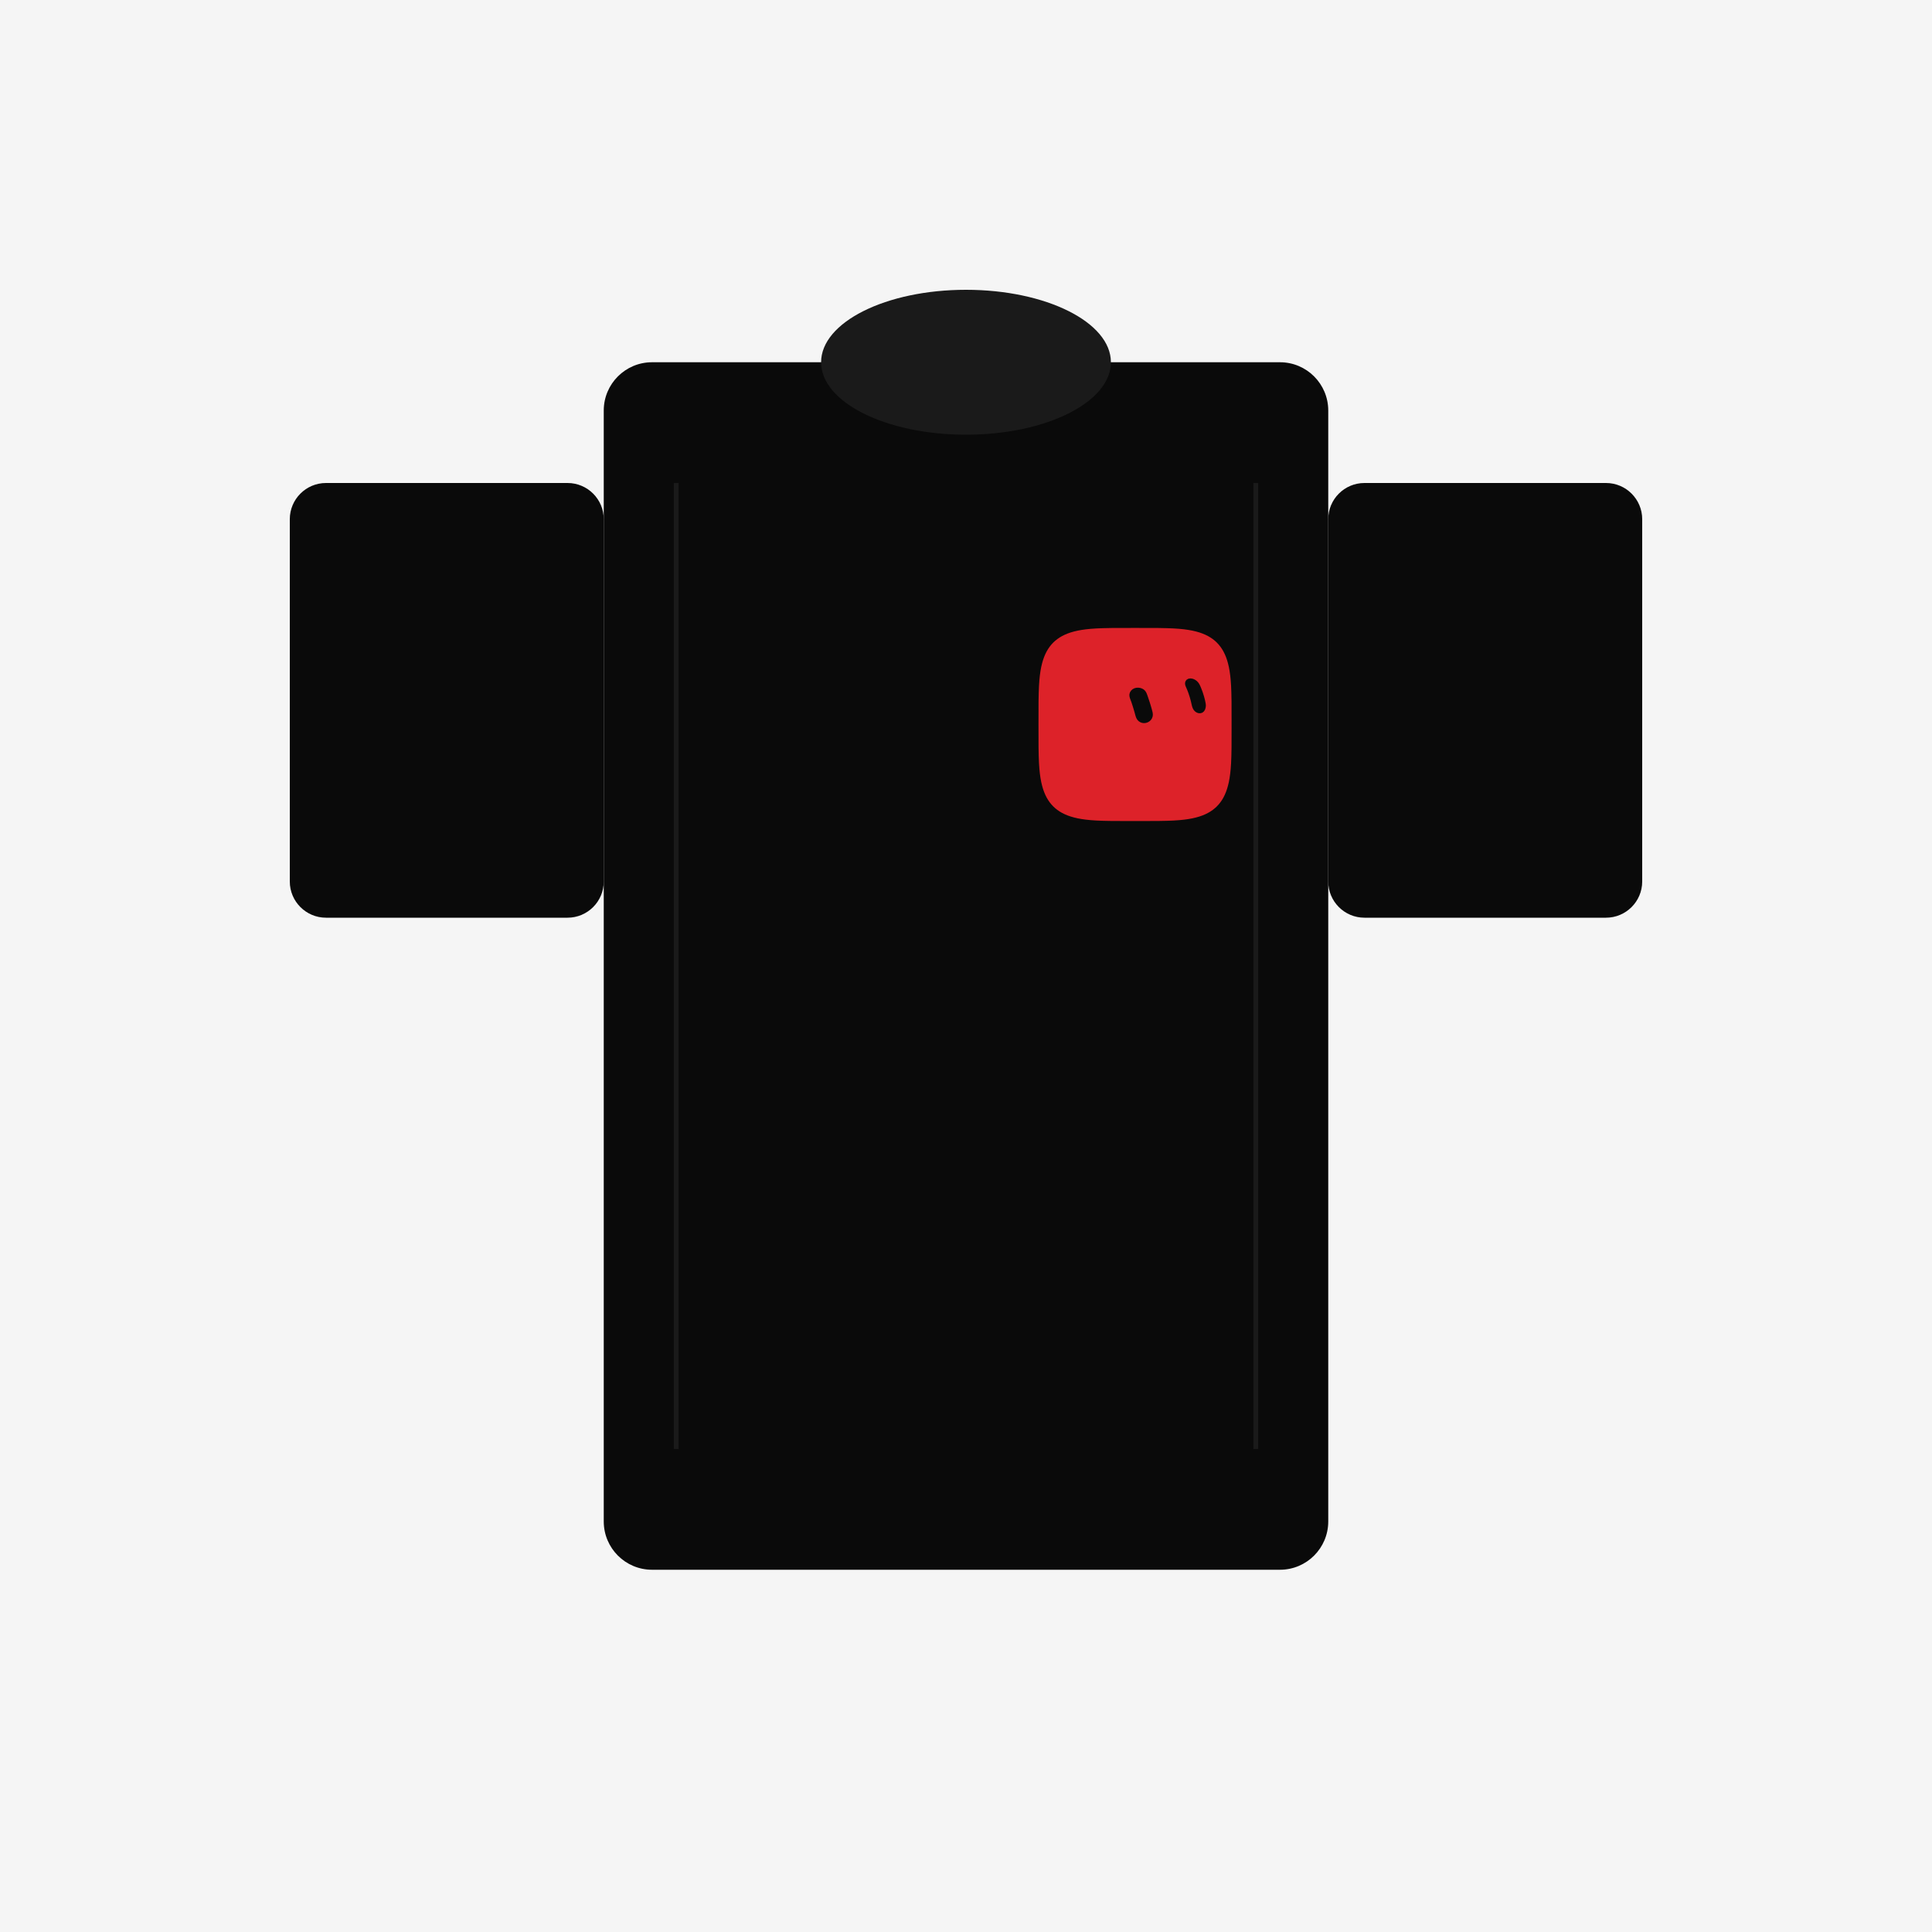
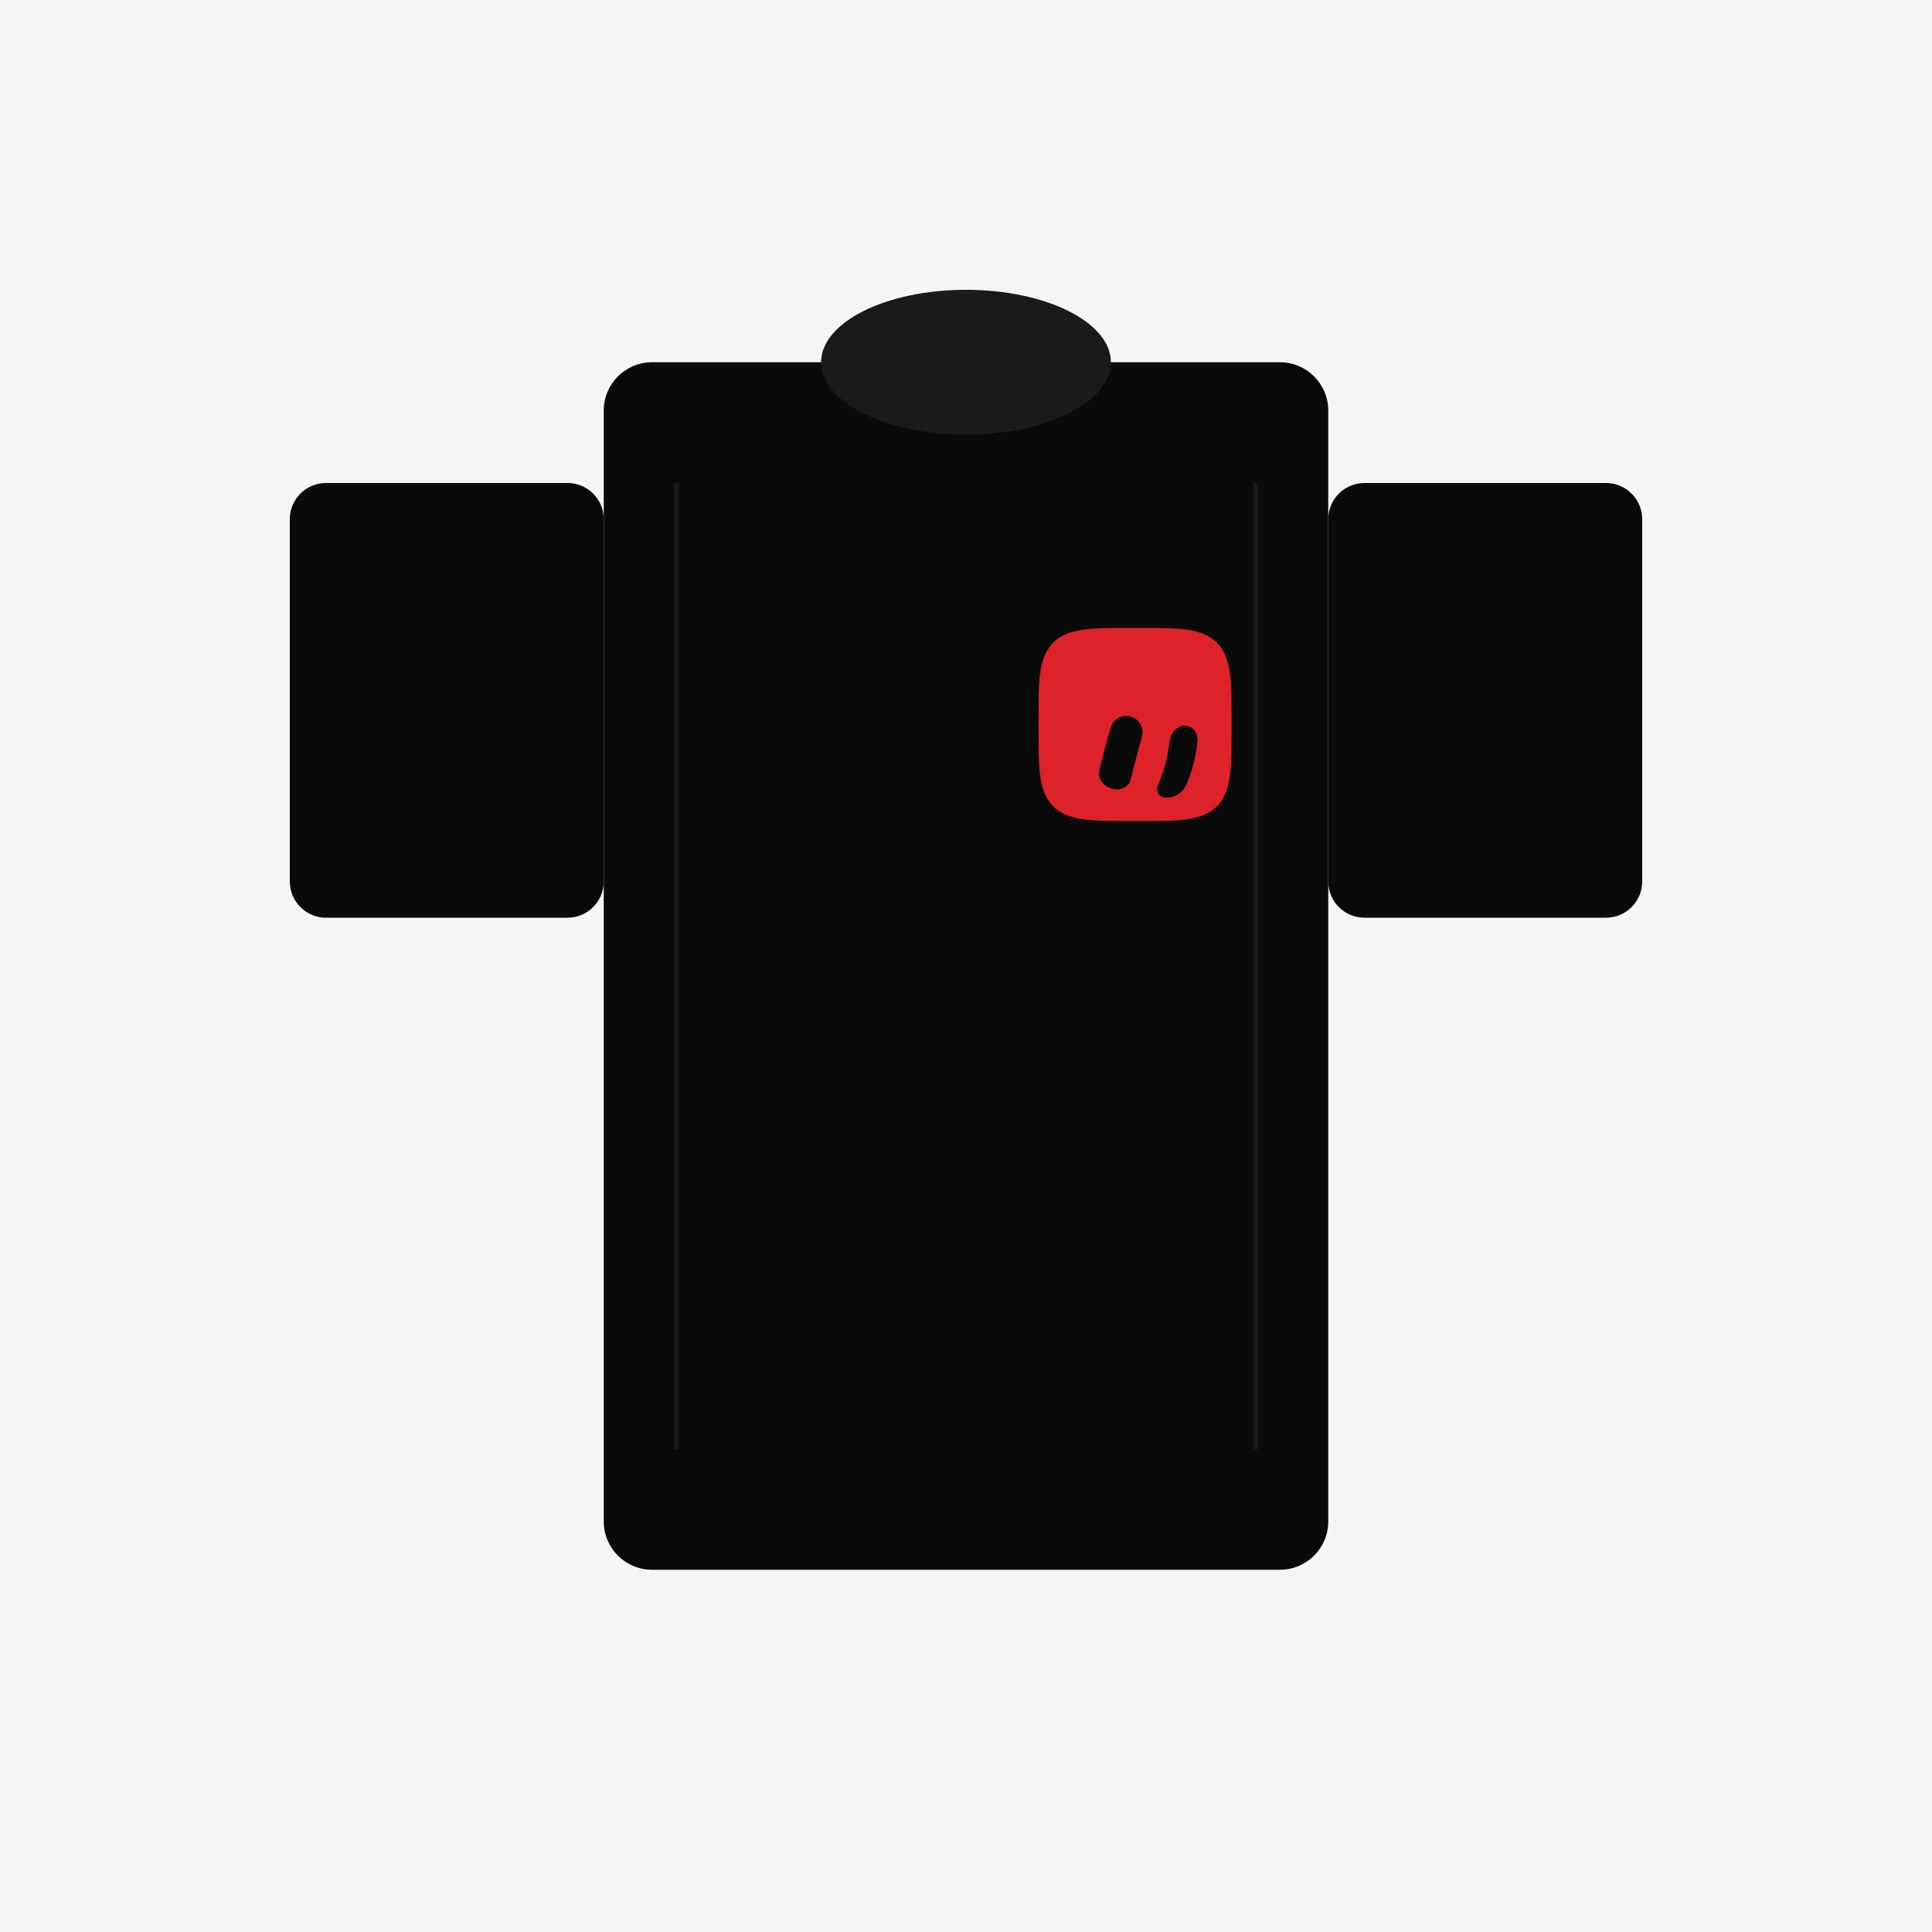
<svg xmlns="http://www.w3.org/2000/svg" width="800" height="800" viewBox="0 0 800 800">
  <defs>
    <style>
      .flatlay-background { fill: #F5F5F5; }
      .tee { fill: #0A0A0A; }
    </style>
  </defs>
  <rect width="800" height="800" class="flatlay-background" />
  <g class="tee">
    <rect x="250" y="150" width="300" height="500" rx="20" fill="#0A0A0A" />
    <ellipse cx="400" cy="150" rx="60" ry="30" fill="#1A1A1A" />
    <rect x="120" y="200" width="130" height="180" rx="15" fill="#0A0A0A" />
    <rect x="550" y="200" width="130" height="180" rx="15" fill="#0A0A0A" />
    <line x1="280" y1="200" x2="280" y2="600" stroke="#1A1A1A" stroke-width="2" />
    <line x1="520" y1="200" x2="520" y2="600" stroke="#1A1A1A" stroke-width="2" />
  </g>
  <g transform="translate(430, 260) scale(0.35)">
-     <g class="grok-bot-mark" data-official-id="squircle" data-picker-shape="rounded-square">
-       <path class="grok-bot-mark__compound" fill="#DD2229" fill-rule="evenodd" d="M228.49 114.27C228.49 123.33 228.47 135.16 228.43 141.46C228.38 147.76 228.32 148.96 228.22 152.06C228.14 155.17 228.03 157.62 227.9 160.07C227.76 162.51 227.62 164.66 227.44 166.73C227.26 168.8 227.07 170.68 226.85 172.5C226.63 174.33 226.39 176.01 226.12 177.65C225.85 179.28 225.57 180.82 225.27 182.31C224.96 183.8 224.62 185.2 224.26 186.56C223.91 187.93 223.54 189.23 223.13 190.49C222.73 191.74 222.31 192.94 221.86 194.11C221.41 195.27 220.93 196.39 220.44 197.48C219.95 198.56 219.43 199.59 218.88 200.61C218.34 201.61 217.76 202.58 217.18 203.52C216.58 204.46 215.96 205.36 215.31 206.23C214.67 207.11 213.99 207.95 213.29 208.76C212.6 209.57 211.87 210.35 211.11 211.11C210.35 211.87 209.57 212.6 208.76 213.29C207.95 213.99 207.11 214.67 206.23 215.31C205.36 215.96 204.46 216.58 203.52 217.18C202.58 217.76 201.61 218.34 200.61 218.88C199.59 219.43 198.56 219.95 197.48 220.44C196.39 220.93 195.27 221.41 194.11 221.86C192.94 222.31 191.74 222.73 190.49 223.13C189.23 223.54 187.93 223.91 186.56 224.26C185.2 224.62 183.8 224.96 182.31 225.27C180.82 225.57 179.28 225.85 177.65 226.12C176.01 226.39 174.33 226.63 172.5 226.85C170.68 227.07 168.8 227.26 166.73 227.44C164.66 227.62 162.51 227.76 160.07 227.9C157.62 228.03 155.17 228.14 152.06 228.22C148.96 228.32 147.76 228.38 141.46 228.43C135.16 228.47 123.33 228.49 114.27 228.49C105.21 228.49 93.39 228.47 87.08 228.43C80.78 228.38 79.58 228.32 76.48 228.22C73.38 228.14 70.92 228.03 68.48 227.9C66.03 227.76 63.9 227.62 61.81 227.44C59.74 227.26 57.87 227.07 56.04 226.85C54.21 226.63 52.53 226.39 50.89 226.12C49.26 225.85 47.72 225.57 46.24 225.27C44.75 224.96 43.34 224.62 41.98 224.26C40.61 223.91 39.31 223.54 38.06 223.13C36.8 222.73 35.6 222.31 34.43 221.86C33.27 221.41 32.15 220.93 31.07 220.44C29.98 219.95 28.95 219.43 27.93 218.88C26.93 218.34 25.96 217.76 25.02 217.18C24.08 216.58 23.18 215.96 22.31 215.31C21.43 214.67 20.59 213.99 19.78 213.29C18.97 212.6 18.19 211.87 17.43 211.11C16.67 210.35 15.95 209.57 15.25 208.76C14.55 207.95 13.87 207.11 13.23 206.23C12.58 205.36 11.96 204.46 11.37 203.52C10.78 202.58 10.2 201.61 9.66 200.61C9.11 199.59 8.6 198.56 8.1 197.48C7.61 196.39 7.13 195.27 6.69 194.11C6.24 192.94 5.81 191.74 5.41 190.49C5.01 189.23 4.63 187.93 4.28 186.56C3.93 185.2 3.59 183.8 3.28 182.31C2.98 180.82 2.69 179.28 2.42 177.65C2.15 176.01 1.92 174.33 1.69 172.5C1.47 170.68 1.28 168.8 1.1 166.73C0.93 164.66 0.78 162.51 0.64 160.07C0.51 157.62 0.4 155.17 0.32 152.06C0.22 148.96 0.16 147.76 0.11 141.46C0.07 135.16 0.05 123.33 0.05 114.27C0.05 105.21 0.07 93.39 0.11 87.08C0.16 80.78 0.22 79.58 0.32 76.48C0.4 73.38 0.51 70.92 0.64 68.48C0.78 66.03 0.93 63.9 1.1 61.81C1.28 59.74 1.47 57.87 1.69 56.04C1.92 54.21 2.15 52.53 2.42 50.89C2.69 49.26 2.98 47.72 3.28 46.24C3.59 44.75 3.93 43.34 4.28 41.98C4.63 40.61 5.01 39.31 5.41 38.06C5.81 36.8 6.24 35.6 6.69 34.43C7.13 33.27 7.61 32.15 8.1 31.07C8.6 29.98 9.11 28.95 9.66 27.93C10.2 26.93 10.78 25.96 11.37 25.02C11.96 24.08 12.58 23.18 13.23 22.31C13.87 21.43 14.55 20.59 15.25 19.78C15.95 18.97 16.67 18.19 17.43 17.43C18.19 16.67 18.97 15.95 19.78 15.25C20.59 14.55 21.43 13.87 22.31 13.23C23.18 12.58 24.08 11.96 25.02 11.37C25.96 10.78 26.93 10.2 27.93 9.66C28.95 9.11 29.98 8.6 31.07 8.1C32.15 7.61 33.27 7.13 34.43 6.69C35.6 6.24 36.8 5.81 38.06 5.41C39.31 5.01 40.61 4.63 41.98 4.28C43.34 3.93 44.75 3.59 46.24 3.28C47.72 2.98 49.26 2.69 50.89 2.42C52.53 2.15 54.21 1.92 56.04 1.69C57.87 1.47 59.74 1.28 61.81 1.1C63.9 0.93 66.03 0.78 68.48 0.64C70.92 0.51 73.38 0.4 76.48 0.32C79.58 0.22 80.78 0.16 87.08 0.11C93.39 0.07 105.21 0.05 114.27 0.05C123.33 0.05 135.16 0.07 141.46 0.11C147.76 0.16 148.96 0.22 152.06 0.32C155.17 0.4 157.62 0.51 160.07 0.64C162.51 0.78 164.66 0.93 166.73 1.1C168.8 1.28 170.68 1.47 172.5 1.69C174.33 1.92 176.01 2.15 177.65 2.42C179.28 2.69 180.82 2.98 182.31 3.28C183.8 3.59 185.2 3.93 186.56 4.28C187.93 4.63 189.23 5.01 190.49 5.41C191.74 5.81 192.94 6.24 194.11 6.69C195.27 7.13 196.39 7.61 197.48 8.1C198.56 8.6 199.59 9.11 200.61 9.66C201.61 10.2 202.58 10.78 203.52 11.37C204.46 11.96 205.36 12.58 206.23 13.23C207.11 13.87 207.95 14.55 208.76 15.25C209.57 15.95 210.35 16.67 211.11 17.43C211.87 18.19 212.6 18.97 213.29 19.78C213.99 20.59 214.67 21.43 215.31 22.31C215.96 23.18 216.58 24.08 217.18 25.02C217.76 25.96 218.34 26.93 218.88 27.93C219.43 28.95 219.95 29.98 220.44 31.07C220.93 32.15 221.41 33.27 221.86 34.43C222.31 35.6 222.73 36.8 223.13 38.06C223.54 39.31 223.91 40.61 224.26 41.98C224.62 43.34 224.96 44.75 225.27 46.24C225.57 47.72 225.85 49.26 226.12 50.89C226.39 52.53 226.63 54.21 226.85 56.04C227.07 57.87 227.26 59.74 227.44 61.81C227.62 63.9 227.76 66.03 227.9 68.48C228.03 70.92 228.14 73.38 228.22 76.48C228.32 79.58 228.38 80.78 228.43 87.08C228.47 93.39 228.49 105.21 228.49 114.27Z M118.17 70.73L120.45 71.04L122.59 71.76L124.55 72.87L126.18 74.38L127.42 76.24L128.34 78.29L129.10 80.42L129.83 82.57L130.55 84.72L131.27 86.86L131.97 89.02L132.64 91.19L133.29 93.36L133.91 95.55L134.50 97.74L135.05 99.95L135.36 102.23L135.16 104.55L134.41 106.80L133.11 108.84L131.36 110.51L129.28 111.73L127.01 112.45L124.68 112.65L122.41 112.33L120.31 111.51L118.45 110.26L116.93 108.62L115.81 106.69L115.01 104.57L114.39 102.39L113.80 100.19L113.17 98.01L112.52 95.84L111.85 93.66L111.17 91.51L110.47 89.35L109.75 87.20L108.94 85.09L108.17 82.96L107.64 80.75L107.63 78.44L108.31 76.16L109.61 74.14L111.41 72.51L113.54 71.41L115.84 70.83Z M179.77 59.76L182.04 60.05L184.10 60.75L185.92 61.77L187.55 63.03L188.95 64.50L190.10 66.16L191.07 67.95L191.90 69.82L192.67 71.74L193.41 73.66L194.13 75.60L194.80 77.56L195.42 79.55L196.02 81.54L196.56 83.57L197.06 85.61L197.50 87.67L197.90 89.77L198.06 91.94L197.82 94.21L197.15 96.51L195.85 98.72L193.75 100.38L191.30 101.01L189.00 100.81L186.99 100.03L185.30 98.85L183.91 97.38L182.84 95.66L182.05 93.76L181.48 91.76L181.00 89.71L180.53 87.64L180.02 85.60L179.48 83.58L178.89 81.58L178.26 79.60L177.60 77.62L176.90 75.68L176.15 73.76L175.36 71.86L174.53 69.98L173.78 68.06L173.41 65.97L173.71 63.70L175.05 61.53L177.32 60.14Z" />
+     <g class="grok-bot-mark" data-official-id="squircle" data-picker-shape="rounded-square" data-expression="2">
+       <path class="grok-bot-mark__compound" fill="#DD2229" fill-rule="evenodd" d="M228.49 114.27C228.49 123.33 228.47 135.16 228.43 141.46C228.38 147.76 228.32 148.96 228.22 152.06C228.14 155.17 228.03 157.62 227.9 160.07C227.76 162.51 227.62 164.66 227.44 166.73C227.26 168.8 227.07 170.68 226.85 172.5C226.63 174.33 226.39 176.01 226.12 177.65C225.85 179.28 225.57 180.82 225.27 182.31C224.96 183.8 224.62 185.2 224.26 186.56C223.91 187.93 223.54 189.23 223.13 190.49C222.73 191.74 222.31 192.94 221.86 194.11C221.41 195.27 220.93 196.39 220.44 197.48C219.95 198.56 219.43 199.59 218.88 200.61C218.34 201.61 217.76 202.58 217.18 203.52C216.58 204.46 215.96 205.36 215.31 206.23C214.67 207.11 213.99 207.95 213.29 208.76C212.6 209.57 211.87 210.35 211.11 211.11C210.35 211.87 209.57 212.6 208.76 213.29C207.95 213.99 207.11 214.67 206.23 215.31C205.36 215.96 204.46 216.58 203.52 217.18C202.58 217.76 201.61 218.34 200.61 218.88C199.59 219.43 198.56 219.95 197.48 220.44C196.39 220.93 195.27 221.41 194.11 221.86C192.94 222.31 191.74 222.73 190.49 223.13C189.23 223.54 187.93 223.91 186.56 224.26C185.2 224.62 183.8 224.96 182.31 225.27C180.82 225.57 179.28 225.85 177.65 226.12C176.01 226.39 174.33 226.63 172.5 226.85C170.68 227.07 168.8 227.26 166.73 227.44C164.66 227.62 162.51 227.76 160.07 227.9C157.62 228.03 155.17 228.14 152.06 228.22C148.96 228.32 147.76 228.38 141.46 228.43C135.16 228.47 123.33 228.49 114.27 228.49C105.21 228.49 93.39 228.47 87.08 228.43C80.78 228.38 79.58 228.32 76.48 228.22C73.38 228.14 70.92 228.03 68.48 227.9C66.03 227.76 63.9 227.62 61.81 227.44C59.74 227.26 57.87 227.07 56.04 226.85C54.21 226.63 52.53 226.39 50.89 226.12C49.26 225.85 47.72 225.57 46.24 225.27C44.75 224.96 43.34 224.62 41.98 224.26C40.61 223.91 39.31 223.54 38.06 223.13C36.8 222.73 35.6 222.31 34.43 221.86C33.27 221.41 32.15 220.93 31.07 220.44C29.98 219.95 28.95 219.43 27.93 218.88C26.93 218.34 25.96 217.76 25.02 217.18C24.08 216.58 23.18 215.96 22.31 215.31C21.43 214.67 20.59 213.99 19.78 213.29C18.97 212.6 18.19 211.87 17.43 211.11C16.67 210.35 15.95 209.57 15.25 208.76C14.55 207.95 13.87 207.11 13.23 206.23C12.58 205.36 11.96 204.46 11.37 203.52C10.78 202.58 10.2 201.61 9.66 200.61C9.11 199.59 8.6 198.56 8.1 197.48C7.61 196.39 7.13 195.27 6.69 194.11C6.24 192.94 5.81 191.74 5.41 190.49C5.01 189.23 4.63 187.93 4.28 186.56C3.93 185.2 3.59 183.8 3.28 182.31C2.98 180.82 2.69 179.28 2.42 177.65C2.15 176.01 1.92 174.33 1.69 172.5C1.47 170.68 1.28 168.8 1.1 166.73C0.93 164.66 0.78 162.51 0.64 160.07C0.51 157.62 0.4 155.17 0.32 152.06C0.22 148.96 0.16 147.76 0.11 141.46C0.07 135.16 0.05 123.33 0.05 114.27C0.05 105.21 0.07 93.39 0.11 87.08C0.16 80.78 0.22 79.58 0.32 76.48C0.4 73.38 0.51 70.92 0.64 68.48C0.78 66.03 0.93 63.9 1.1 61.81C1.28 59.74 1.47 57.87 1.69 56.04C1.92 54.21 2.15 52.53 2.42 50.89C2.69 49.26 2.98 47.72 3.28 46.24C3.59 44.75 3.93 43.34 4.28 41.98C4.63 40.61 5.01 39.31 5.41 38.06C5.81 36.8 6.24 35.6 6.69 34.43C7.13 33.27 7.61 32.15 8.1 31.07C8.6 29.98 9.11 28.95 9.66 27.93C10.2 26.93 10.78 25.96 11.37 25.02C11.96 24.08 12.58 23.18 13.23 22.31C13.87 21.43 14.55 20.59 15.25 19.78C15.95 18.97 16.67 18.19 17.43 17.43C18.19 16.67 18.97 15.95 19.78 15.25C20.59 14.55 21.43 13.87 22.31 13.23C23.18 12.58 24.08 11.96 25.02 11.37C25.96 10.78 26.93 10.2 27.93 9.66C28.95 9.11 29.98 8.6 31.07 8.1C32.15 7.61 33.27 7.13 34.43 6.69C35.6 6.24 36.8 5.81 38.06 5.41C39.31 5.01 40.61 4.63 41.98 4.28C43.34 3.93 44.75 3.59 46.24 3.28C47.72 2.98 49.26 2.69 50.89 2.42C52.53 2.15 54.21 1.92 56.04 1.69C57.87 1.47 59.74 1.28 61.81 1.1C63.9 0.93 66.03 0.78 68.48 0.64C70.92 0.51 73.38 0.4 76.48 0.32C79.58 0.22 80.78 0.16 87.08 0.11C93.39 0.07 105.21 0.05 114.27 0.05C123.33 0.05 135.16 0.07 141.46 0.11C147.76 0.16 148.96 0.22 152.06 0.32C155.17 0.4 157.62 0.51 160.07 0.64C162.51 0.78 164.66 0.93 166.73 1.1C168.8 1.28 170.68 1.47 172.5 1.69C174.33 1.92 176.01 2.15 177.65 2.42C179.28 2.69 180.82 2.98 182.31 3.28C183.8 3.59 185.2 3.93 186.56 4.28C187.93 4.63 189.23 5.01 190.49 5.41C191.74 5.81 192.94 6.24 194.11 6.69C195.27 7.13 196.39 7.61 197.48 8.1C198.56 8.6 199.59 9.11 200.61 9.66C201.61 10.2 202.58 10.78 203.52 11.37C204.46 11.96 205.36 12.58 206.23 13.23C207.11 13.87 207.95 14.55 208.76 15.25C209.57 15.95 210.35 16.67 211.11 17.43C211.87 18.19 212.6 18.97 213.29 19.78C213.99 20.59 214.67 21.43 215.31 22.31C215.96 23.18 216.58 24.08 217.18 25.02C217.76 25.96 218.34 26.93 218.88 27.93C219.43 28.95 219.95 29.98 220.44 31.07C220.93 32.15 221.41 33.27 221.86 34.43C222.31 35.6 222.73 36.8 223.13 38.06C223.54 39.31 223.91 40.61 224.26 41.98C224.62 43.34 224.96 44.75 225.27 46.24C225.57 47.72 225.85 49.26 226.12 50.89C226.39 52.53 226.63 54.21 226.85 56.04C227.07 57.87 227.26 59.74 227.44 61.81C227.62 63.9 227.76 66.03 227.9 68.48C228.03 70.92 228.14 73.38 228.22 76.48C228.32 79.58 228.38 80.78 228.43 87.08C228.47 93.39 228.49 105.21 228.49 114.27Z M104.84 104.08L109.39 104.89L113.63 106.73L117.32 109.50L120.25 113.08L122.22 117.25L123.15 121.77L122.92 126.39L121.86 130.89L120.61 135.35L119.37 139.81L118.15 144.27L116.94 148.74L115.74 153.21L114.56 157.69L113.39 162.17L112.24 166.65L111.13 171.15L110.04 175.65L108.89 180.13L106.98 184.33L103.80 187.67L99.75 189.87L95.25 190.93L90.63 190.93L86.11 189.97L81.86 188.16L78.05 185.54L74.89 182.18L72.62 178.16L71.54 173.67L71.94 169.08L73.01 164.57L74.13 160.08L75.26 155.59L76.42 151.11L77.59 146.63L78.77 142.15L79.97 137.68L81.18 133.22L82.41 128.75L83.65 124.29L84.87 119.83L86.33 115.43L88.67 111.46L91.90 108.15L95.83 105.72L100.23 104.35Z M174.26 115.55L178.59 116.54L182.37 118.86L185.31 122.20L187.23 126.21L188.12 130.57L188.06 135.02L187.52 139.44L186.86 143.85L186.11 148.25L185.25 152.62L184.30 156.98L183.24 161.31L182.07 165.61L180.79 169.88L179.39 174.12L177.89 178.31L176.27 182.47L174.47 186.55L172.17 190.35L169.21 193.68L165.73 196.46L161.84 198.64L157.66 200.16L153.27 200.91L148.83 200.69L144.65 199.19L141.47 196.14L140.18 191.91L140.82 187.53L142.46 183.38L144.16 179.26L145.73 175.09L147.18 170.87L148.51 166.62L149.73 162.33L150.84 158.01L151.84 153.67L152.74 149.30L153.54 144.91L154.24 140.51L154.85 136.10L155.58 131.70L156.93 127.46L159.15 123.60L162.12 120.29L165.73 117.68L169.84 116.00Z" />
    </g>
  </g>
</svg>
